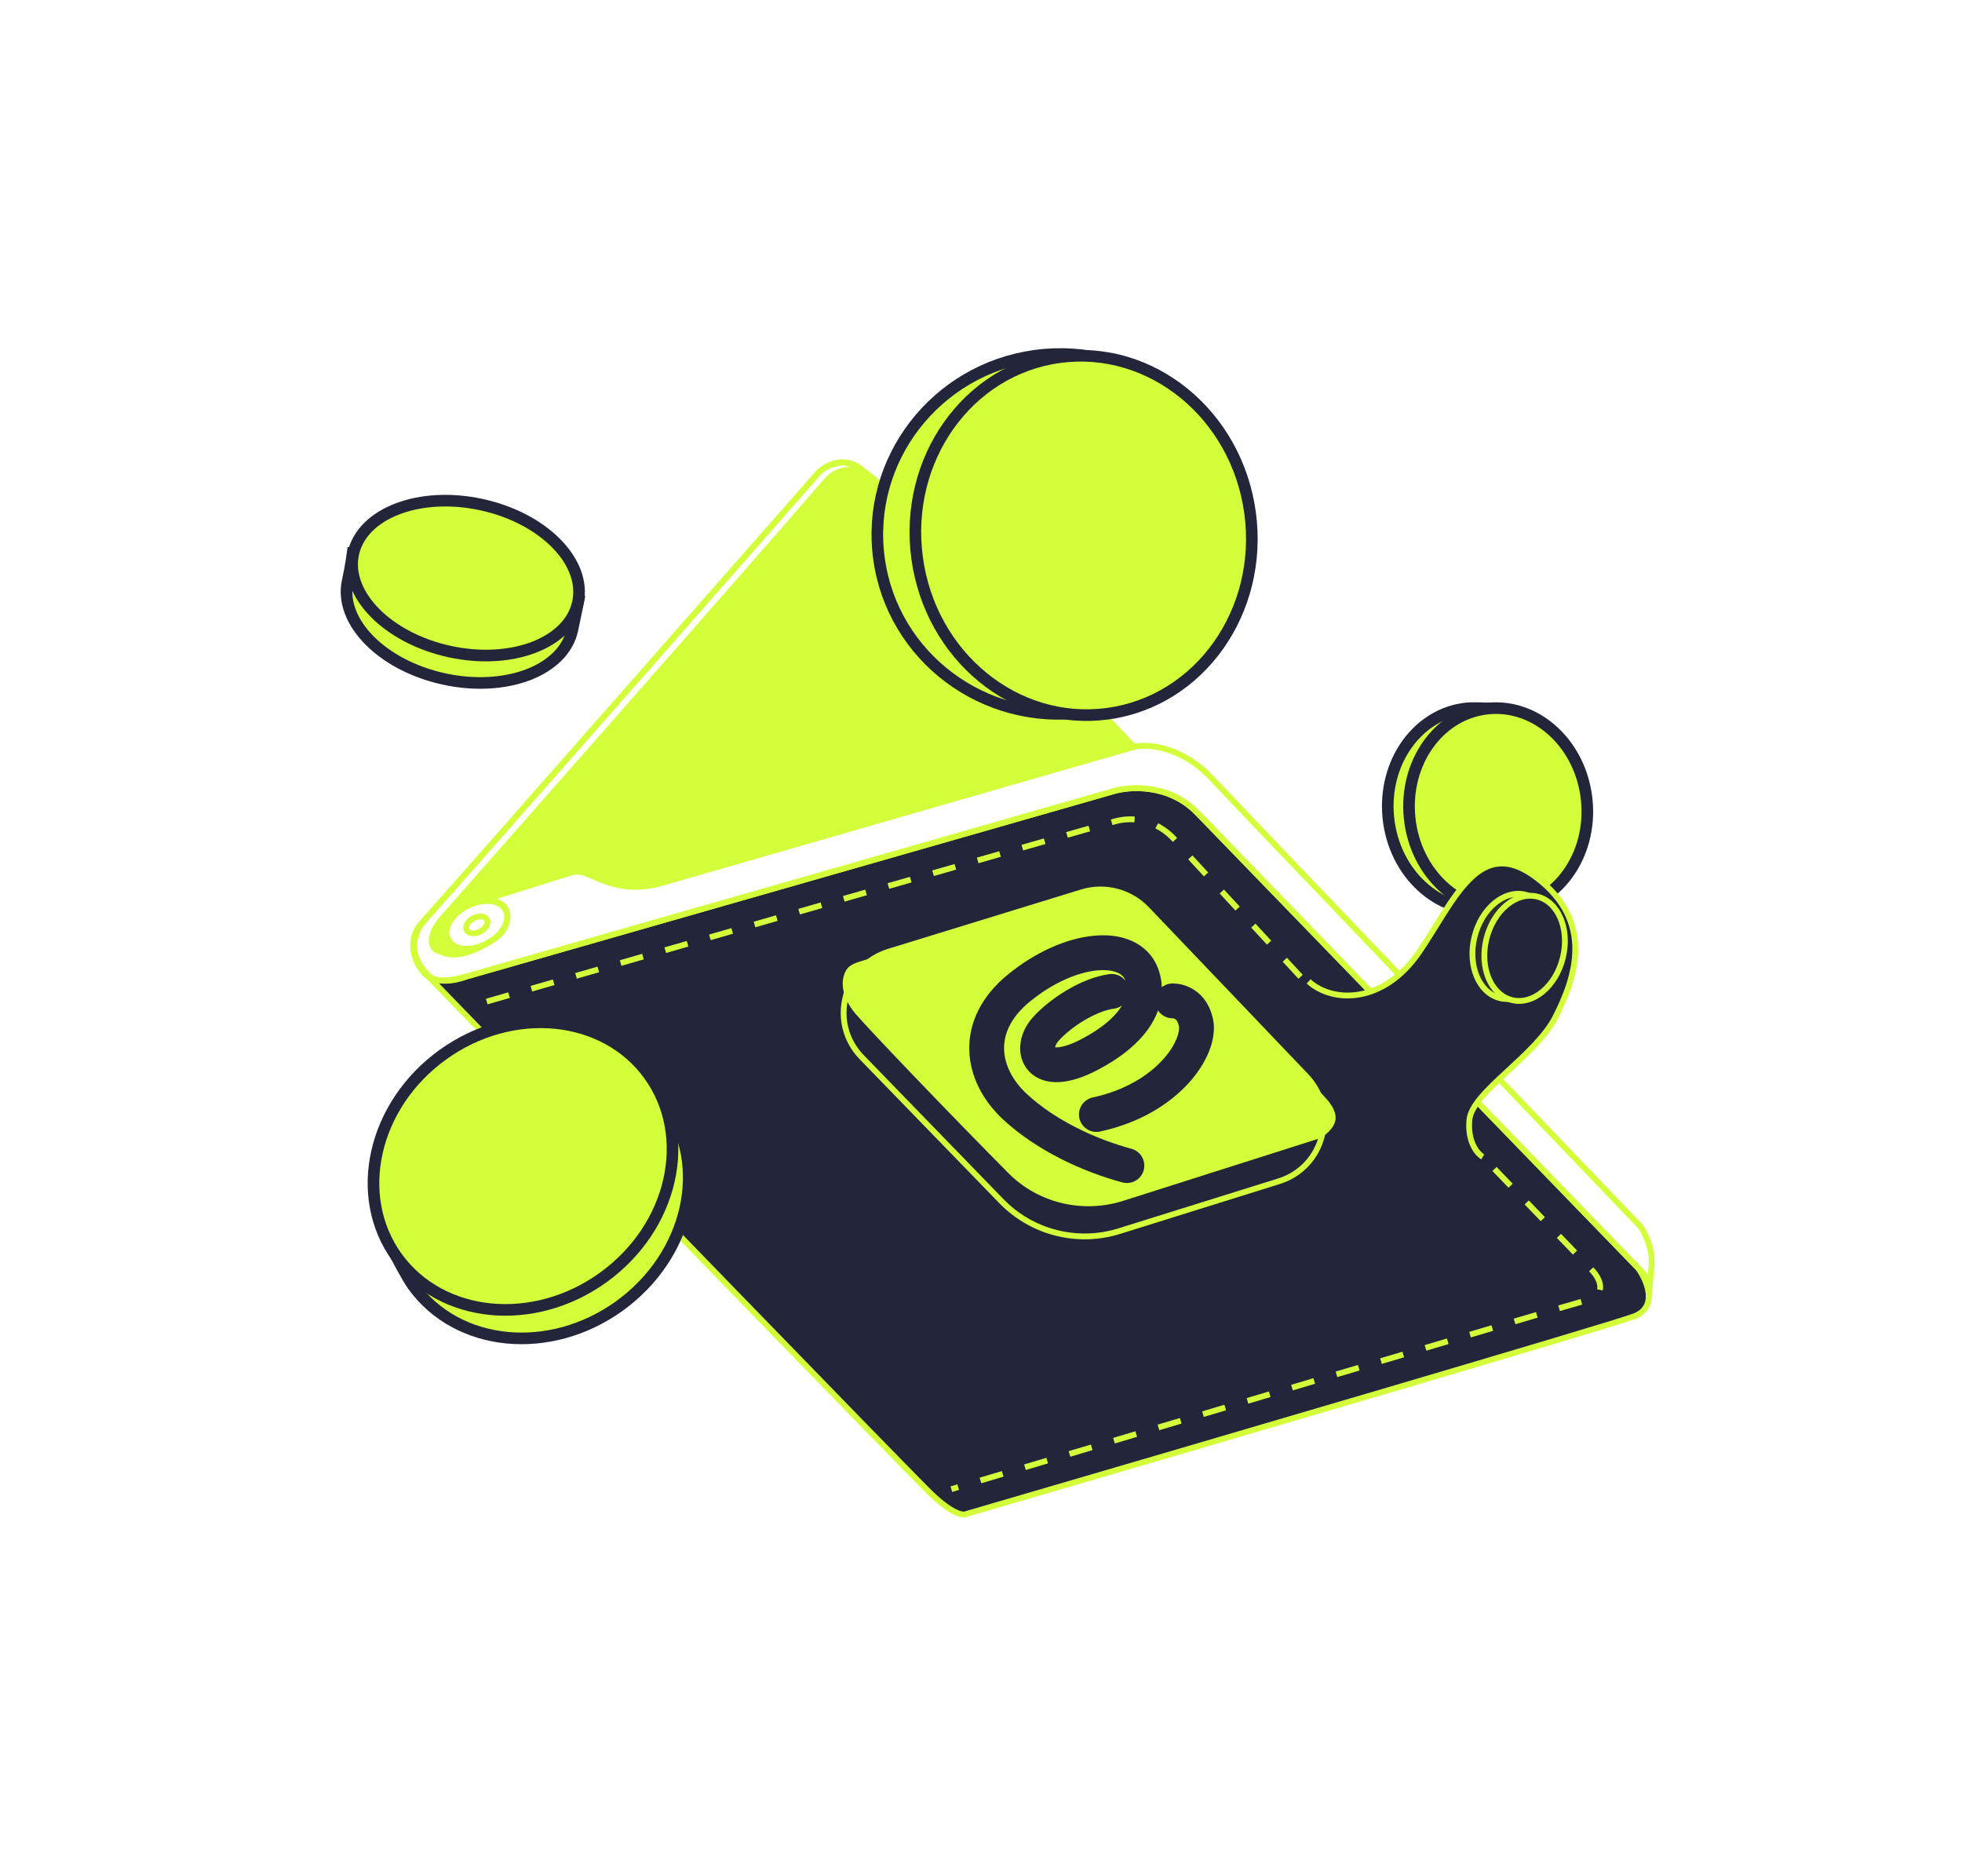
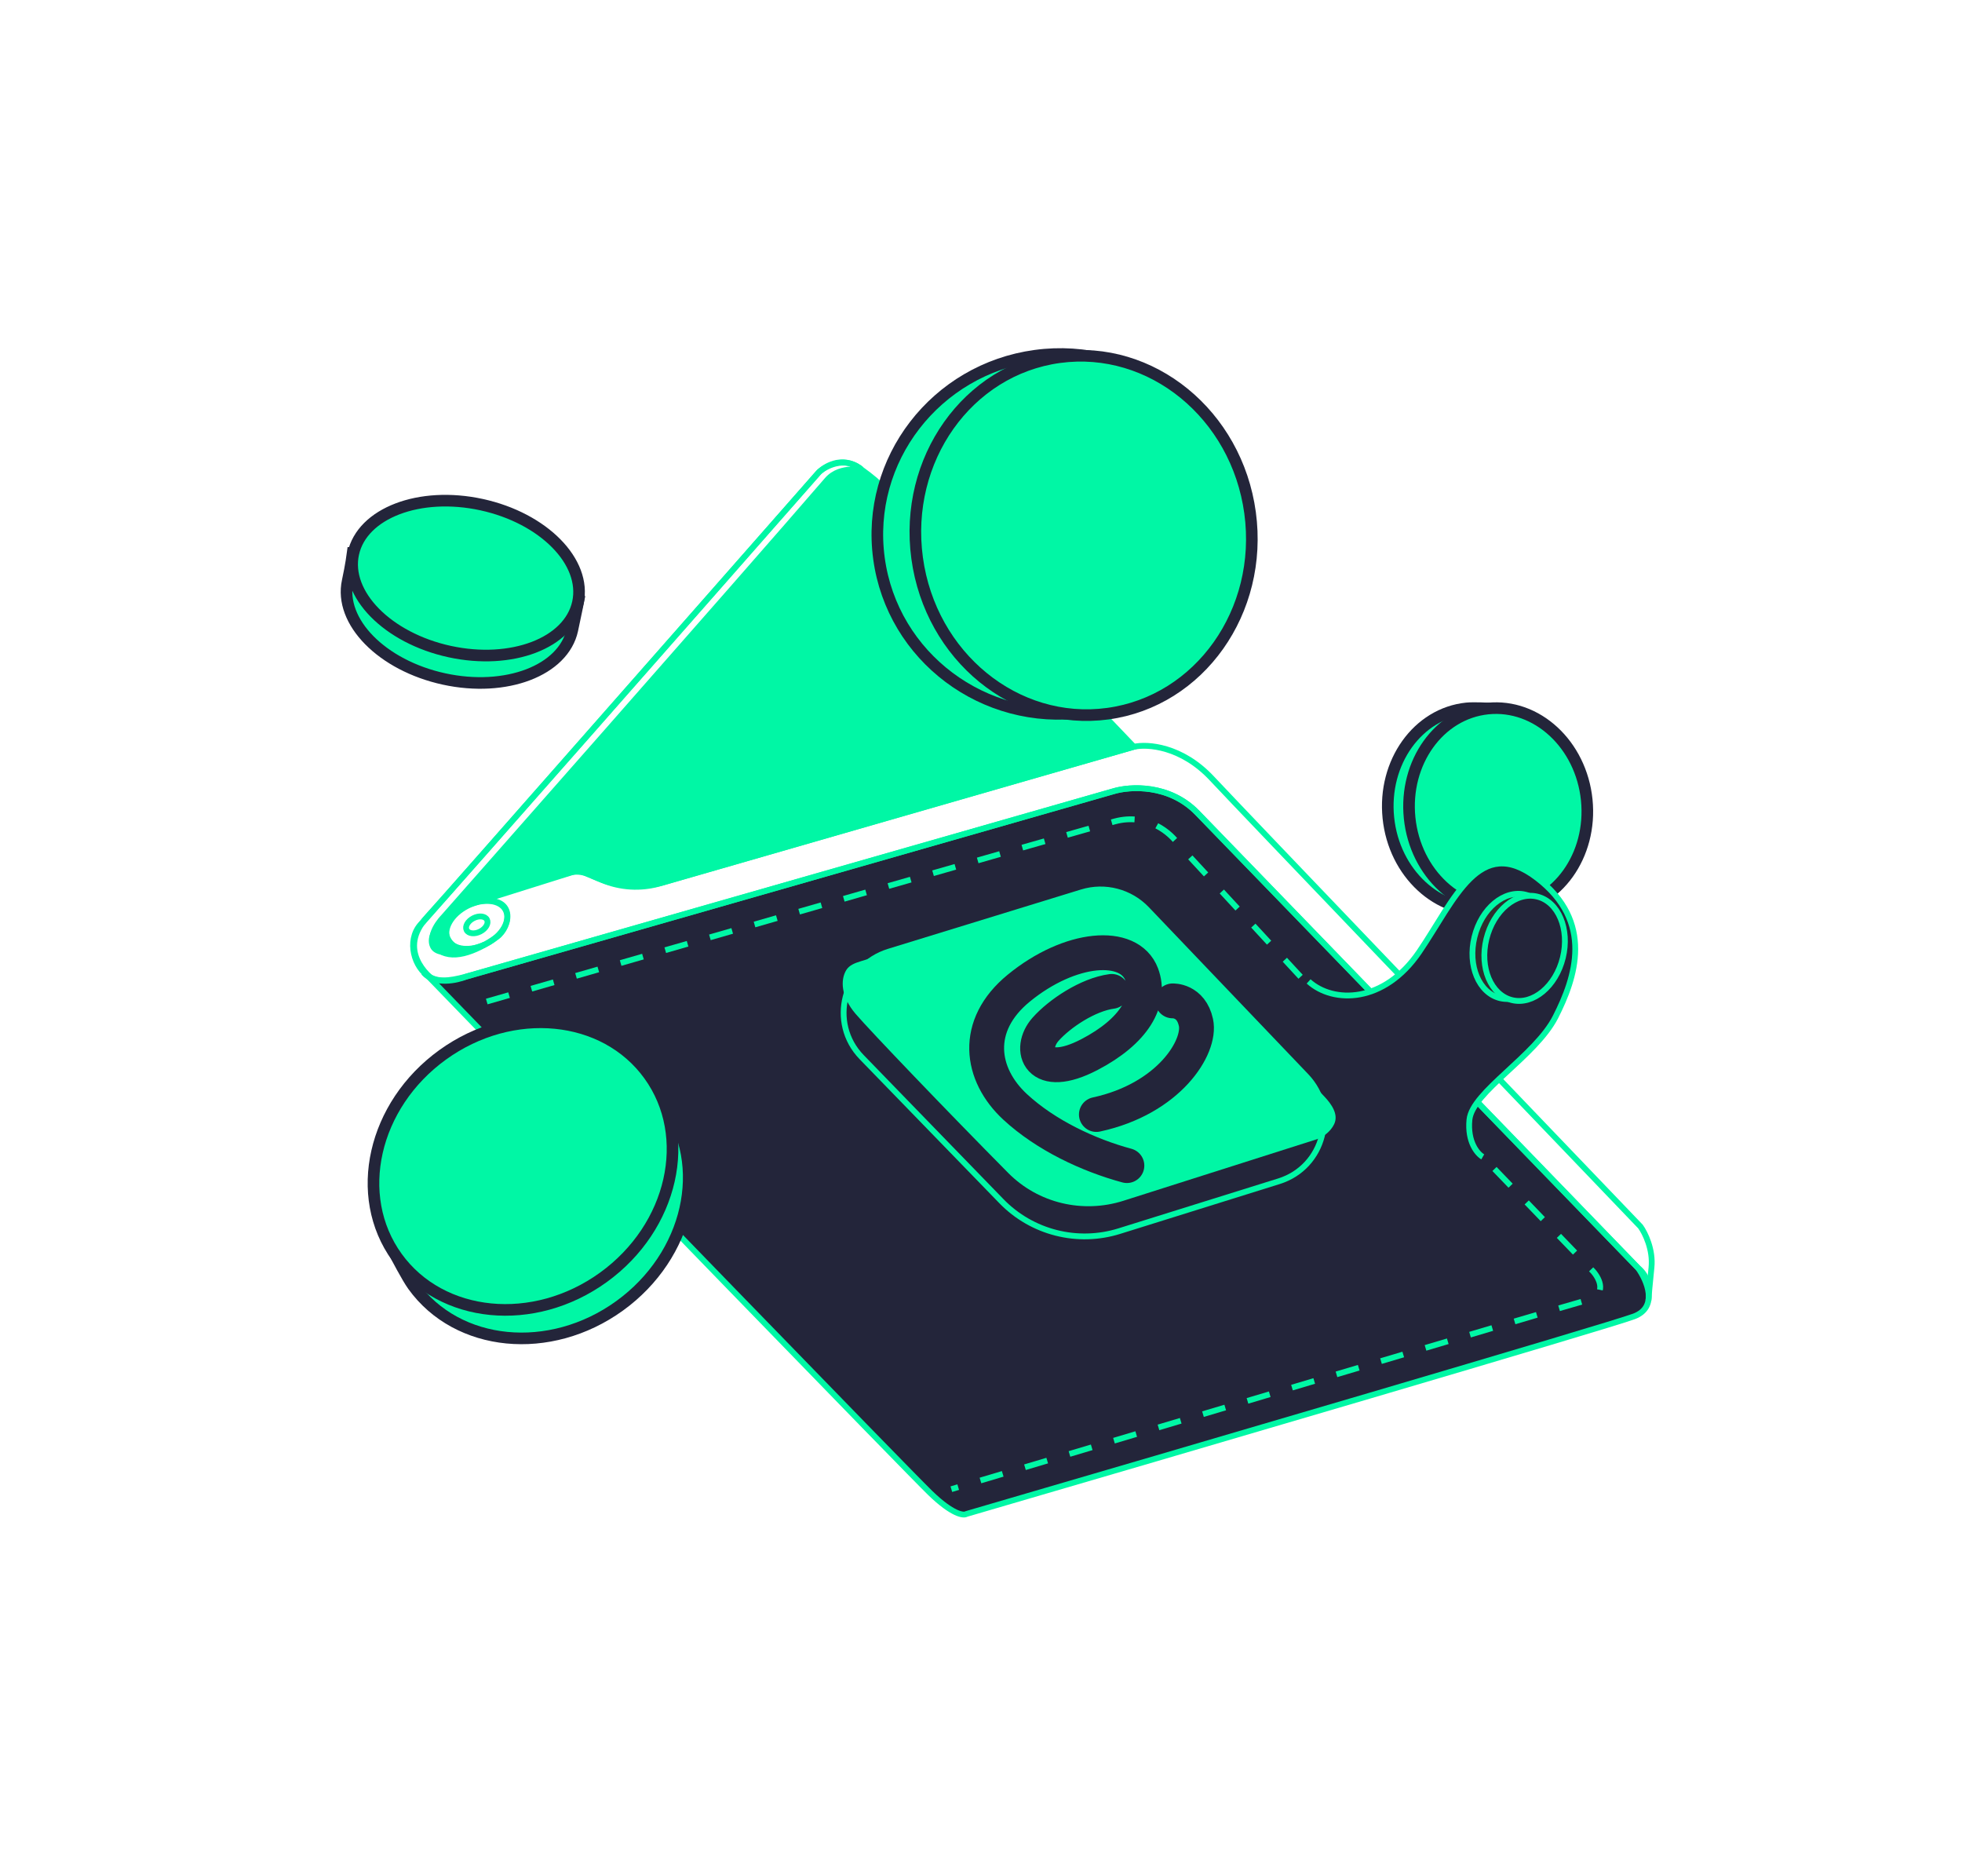
<svg xmlns="http://www.w3.org/2000/svg" width="338" height="323" viewBox="0 0 338 323" fill="none">
-   <path d="M81.792 163.309C82.514 163.096 83.134 162.867 83.553 162.669C83.553 162.669 82.803 163.06 81.792 163.309C79.235 164.064 75.39 164.634 74.595 163.025C73.745 161.306 75.535 159.269 76.297 158.481L143.04 82.772C144.051 81.82 146.693 80.275 149.181 81.711C151.668 83.147 180.988 113.588 195.337 128.628L113.679 152.158C110.381 153.108 106.857 152.899 103.695 151.565L100.706 150.304C100.051 150.027 99.319 149.993 98.641 150.205L80.564 155.877C80.564 155.877 75.407 158.427 77.174 161.75C78.228 163.734 80.296 163.677 81.792 163.309Z" fill="#D2FF3A" />
-   <path d="M83.553 162.669C81.652 163.568 75.615 165.088 74.595 163.025C73.745 161.306 75.535 159.269 76.297 158.481L143.04 82.772C144.051 81.82 146.693 80.275 149.181 81.711C151.668 83.147 180.988 113.588 195.337 128.628L113.679 152.158C110.381 153.108 106.857 152.899 103.695 151.565L100.706 150.304C100.051 150.027 99.319 149.993 98.641 150.205L80.564 155.877C80.564 155.877 75.407 158.427 77.174 161.75C78.94 165.074 83.553 162.669 83.553 162.669Z" stroke="#D2FF3A" />
+   <path d="M81.792 163.309C82.514 163.096 83.134 162.867 83.553 162.669C83.553 162.669 82.803 163.06 81.792 163.309C79.235 164.064 75.39 164.634 74.595 163.025C73.745 161.306 75.535 159.269 76.297 158.481L143.04 82.772C144.051 81.82 146.693 80.275 149.181 81.711C151.668 83.147 180.988 113.588 195.337 128.628L113.679 152.158C110.381 153.108 106.857 152.899 103.695 151.565L100.706 150.304C100.051 150.027 99.319 149.993 98.641 150.205L80.564 155.877C80.564 155.877 75.407 158.427 77.174 161.75C78.228 163.734 80.296 163.677 81.792 163.309Z" fill="#00F7A5" />
+   <path d="M83.553 162.669C81.652 163.568 75.615 165.088 74.595 163.025C73.745 161.306 75.535 159.269 76.297 158.481L143.04 82.772C144.051 81.82 146.693 80.275 149.181 81.711C151.668 83.147 180.988 113.588 195.337 128.628L113.679 152.158C110.381 153.108 106.857 152.899 103.695 151.565L100.706 150.304C100.051 150.027 99.319 149.993 98.641 150.205L80.564 155.877C80.564 155.877 75.407 158.427 77.174 161.75C78.94 165.074 83.553 162.669 83.553 162.669Z" stroke="#00F7A5" />
  <path d="M80.361 168.197C77.091 169.074 75.173 169.173 73.583 167.969C100.904 196.181 156.491 253.518 160.275 257.177C164.059 260.836 165.998 261.095 166.494 260.767C203.06 250.093 277.252 228.345 281.495 226.74C285.738 225.136 283.717 220.499 282.176 218.381C258.894 194.344 211.119 145.018 206.272 140.009C201.425 134.999 194.631 135.437 191.839 136.283L80.361 168.197Z" fill="#23253A" />
-   <path d="M73.583 167.969C71.019 166.028 70.05 161.323 72.882 158.812L141.167 81.23C142.359 80.229 145.394 78.695 147.998 80.568C150.603 82.44 151.582 83.404 151.745 83.652L194.992 128.429M73.583 167.969C75.173 169.173 77.091 169.074 80.361 168.197L191.839 136.283C194.631 135.437 201.425 134.999 206.272 140.009C211.119 145.018 258.894 194.344 282.176 218.381C283.717 220.499 285.738 225.136 281.495 226.74C277.252 228.345 203.06 250.093 166.494 260.767C165.998 261.095 164.059 260.836 160.275 257.177C156.491 253.518 100.904 196.181 73.583 167.969Z" stroke="#D2FF3A" />
-   <ellipse cx="182.527" cy="91.968" rx="31.389" ry="30.982" transform="rotate(-7.73985 182.527 91.9681)" fill="#D2FF3A" stroke="#23253A" stroke-width="2" />
-   <ellipse cx="186.676" cy="92.227" rx="28.943" ry="30.982" transform="rotate(-7.73985 186.676 92.2272)" fill="#D2FF3A" stroke="#23253A" stroke-width="2" />
-   <path d="M283.982 224.029C284.017 223.436 284.171 221.467 284.502 218.341C284.833 215.215 283.374 212.316 282.604 211.257C260.177 187.867 214.013 139.686 208.773 134.081C203.533 128.476 197.633 128.11 195.338 128.628C173.693 134.822 130.047 147.425 114.361 151.956C110.619 153.037 106.624 152.8 103.036 151.286L101.282 150.546C100.252 150.111 99.112 150.032 98.035 150.332C94.106 151.423 84.414 154.174 82.522 155.256C88.997 154.233 87.976 159.7 85.589 161.39C81.738 164.116 77.654 165.479 75.317 163.434C72.98 161.39 76.388 157.968 76.388 157.968C76.388 157.968 127.968 99.531 142.5 82.668C144.886 79.9 149.159 81.312 148.12 80.609C144.95 78.464 141.978 80.342 140.887 81.549C120.565 104.706 78.647 152.411 73.55 157.968C68.453 163.525 73.55 168.205 75.317 169.228" stroke="#D2FF3A" />
-   <path d="M72.98 167.524C74.888 169.705 78.696 168.881 80.361 168.197L191.84 136.282C194.631 135.437 201.425 134.999 206.272 140.008C211.119 145.018 258.894 194.344 282.176 218.38C282.759 218.808 283.926 220.073 283.926 221.709" stroke="#D2FF3A" />
-   <path d="M256.75 141.429C257.697 150.676 256.957 156.501 256.957 156.501C256.957 156.501 256.47 156.568 256.204 156.595C247.779 157.457 240.156 150.415 239.179 140.866C238.202 131.317 244.24 122.877 252.666 122.015C253.795 121.9 256.541 122.026 256.541 122.026C256.541 122.026 255.904 133.159 256.75 141.429Z" fill="#D2FF3A" stroke="#23253A" stroke-width="2" />
-   <path d="M93.94 201.032C105.557 192.64 113.905 189.137 113.905 189.137C113.905 189.137 114.369 189.736 114.611 190.071C122.257 200.655 118.73 216.261 106.734 224.926C94.737 233.592 78.814 232.035 71.168 221.45C70.144 220.032 68.196 216.268 68.196 216.268C68.196 216.268 83.551 208.537 93.94 201.032Z" fill="#D2FF3A" stroke="#23253A" stroke-width="2" />
-   <ellipse cx="258.096" cy="139.33" rx="15.335" ry="17.38" transform="rotate(-5.84191 258.096 139.33)" fill="#D2FF3A" stroke="#23253A" stroke-width="2" />
-   <ellipse cx="90.1" cy="200.853" rx="23.643" ry="26.795" transform="rotate(-125.842 90.1003 200.853)" fill="#D2FF3A" stroke="#23253A" stroke-width="2" />
-   <path d="M98.597 108.507C97.076 115.495 87.18 119.275 76.492 116.949C65.805 114.624 58.373 107.074 59.894 100.086C60.48 97.391 60.753 95.283 60.753 95.283C64.835 95.54 74.993 99.711 81.559 101.139C88.294 102.605 96.837 101.874 99.69 103.251C99.69 103.251 99.159 105.922 98.597 108.507Z" fill="#D2FF3A" stroke="#23253A" stroke-width="2" />
-   <ellipse cx="80.211" cy="99.575" rx="19.804" ry="12.949" transform="rotate(12.2751 80.211 99.5753)" fill="#D2FF3A" stroke="#23253A" stroke-width="2" />
-   <ellipse cx="3.65" cy="5.585" rx="3.65" ry="5.585" transform="matrix(-0.456076 -0.889941 -0.889941 0.456076 88.7751 160.005)" stroke="#D2FF3A" />
-   <ellipse cx="1.287" cy="1.97" rx="1.287" ry="1.97" transform="matrix(-0.456076 -0.889941 -0.889941 0.456076 84.4802 159.551)" stroke="#D2FF3A" />
+   <path d="M73.583 167.969C71.019 166.028 70.05 161.323 72.882 158.812L141.167 81.23C142.359 80.229 145.394 78.695 147.998 80.568C150.603 82.44 151.582 83.404 151.745 83.652L194.992 128.429M73.583 167.969C75.173 169.173 77.091 169.074 80.361 168.197L191.839 136.283C194.631 135.437 201.425 134.999 206.272 140.009C211.119 145.018 258.894 194.344 282.176 218.381C283.717 220.499 285.738 225.136 281.495 226.74C277.252 228.345 203.06 250.093 166.494 260.767C165.998 261.095 164.059 260.836 160.275 257.177C156.491 253.518 100.904 196.181 73.583 167.969Z" stroke="#00F7A5" />
+   <ellipse cx="182.527" cy="91.968" rx="31.389" ry="30.982" transform="rotate(-7.73985 182.527 91.9681)" fill="#00F7A5" stroke="#23253A" stroke-width="2" />
+   <ellipse cx="186.676" cy="92.227" rx="28.943" ry="30.982" transform="rotate(-7.73985 186.676 92.2272)" fill="#00F7A5" stroke="#23253A" stroke-width="2" />
+   <path d="M283.982 224.029C284.017 223.436 284.171 221.467 284.502 218.341C284.833 215.215 283.374 212.316 282.604 211.257C260.177 187.867 214.013 139.686 208.773 134.081C203.533 128.476 197.633 128.11 195.338 128.628C173.693 134.822 130.047 147.425 114.361 151.956C110.619 153.037 106.624 152.8 103.036 151.286L101.282 150.546C100.252 150.111 99.112 150.032 98.035 150.332C94.106 151.423 84.414 154.174 82.522 155.256C88.997 154.233 87.976 159.7 85.589 161.39C81.738 164.116 77.654 165.479 75.317 163.434C72.98 161.39 76.388 157.968 76.388 157.968C76.388 157.968 127.968 99.531 142.5 82.668C144.886 79.9 149.159 81.312 148.12 80.609C144.95 78.464 141.978 80.342 140.887 81.549C120.565 104.706 78.647 152.411 73.55 157.968C68.453 163.525 73.55 168.205 75.317 169.228" stroke="#00F7A5" />
+   <path d="M72.98 167.524C74.888 169.705 78.696 168.881 80.361 168.197L191.84 136.282C194.631 135.437 201.425 134.999 206.272 140.008C211.119 145.018 258.894 194.344 282.176 218.38C282.759 218.808 283.926 220.073 283.926 221.709" stroke="#00F7A5" />
+   <path d="M256.75 141.429C257.697 150.676 256.957 156.501 256.957 156.501C256.957 156.501 256.47 156.568 256.204 156.595C247.779 157.457 240.156 150.415 239.179 140.866C238.202 131.317 244.24 122.877 252.666 122.015C253.795 121.9 256.541 122.026 256.541 122.026C256.541 122.026 255.904 133.159 256.75 141.429Z" fill="#00F7A5" stroke="#23253A" stroke-width="2" />
+   <path d="M93.94 201.032C105.557 192.64 113.905 189.137 113.905 189.137C113.905 189.137 114.369 189.736 114.611 190.071C122.257 200.655 118.73 216.261 106.734 224.926C94.737 233.592 78.814 232.035 71.168 221.45C70.144 220.032 68.196 216.268 68.196 216.268C68.196 216.268 83.551 208.537 93.94 201.032Z" fill="#00F7A5" stroke="#23253A" stroke-width="2" />
+   <ellipse cx="258.096" cy="139.33" rx="15.335" ry="17.38" transform="rotate(-5.84191 258.096 139.33)" fill="#00F7A5" stroke="#23253A" stroke-width="2" />
+   <ellipse cx="90.1" cy="200.853" rx="23.643" ry="26.795" transform="rotate(-125.842 90.1003 200.853)" fill="#00F7A5" stroke="#23253A" stroke-width="2" />
+   <path d="M98.597 108.507C97.076 115.495 87.18 119.275 76.492 116.949C65.805 114.624 58.373 107.074 59.894 100.086C60.48 97.391 60.753 95.283 60.753 95.283C64.835 95.54 74.993 99.711 81.559 101.139C88.294 102.605 96.837 101.874 99.69 103.251C99.69 103.251 99.159 105.922 98.597 108.507Z" fill="#00F7A5" stroke="#23253A" stroke-width="2" />
+   <ellipse cx="80.211" cy="99.575" rx="19.804" ry="12.949" transform="rotate(12.2751 80.211 99.5753)" fill="#00F7A5" stroke="#23253A" stroke-width="2" />
+   <ellipse cx="3.65" cy="5.585" rx="3.65" ry="5.585" transform="matrix(-0.456076 -0.889941 -0.889941 0.456076 88.7751 160.005)" stroke="#00F7A5" />
+   <ellipse cx="1.287" cy="1.97" rx="1.287" ry="1.97" transform="matrix(-0.456076 -0.889941 -0.889941 0.456076 84.4802 159.551)" stroke="#00F7A5" />
  <path d="M225.441 169.041C229.679 172.87 238.438 172.86 244.515 163.931C250.591 155.001 254.848 143.639 264.76 151.205C274.672 158.77 271.413 168.405 267.969 175.169C264.524 181.933 253.611 188.069 253.144 192.867C252.91 195.279 253.513 196.974 254.222 198.033L255.441 199.261C255.099 199.063 254.642 198.659 254.222 198.033L225.441 169.041Z" fill="#23253A" />
-   <path d="M225.441 169.041C229.679 172.87 238.438 172.86 244.515 163.931C250.591 155.001 254.848 143.639 264.76 151.205C274.672 158.77 271.413 168.405 267.969 175.169C264.524 181.933 253.611 188.069 253.144 192.867C252.771 196.705 254.52 198.729 255.441 199.261" stroke="#D2FF3A" />
-   <path d="M257.461 201.347L274.454 218.989C275.57 220.248 276.93 222.998 273.442 223.933C269.955 224.867 198.955 246.033 163.891 256.5" stroke="#D2FF3A" stroke-dasharray="4 4" />
-   <path d="M224.059 168.244L203.081 145.537C201.77 143.552 197.732 139.961 192.064 141.48C186.396 142.998 117.2 162.902 83.31 172.664" stroke="#D2FF3A" stroke-dasharray="4 4" />
-   <path d="M186.368 153.689C190.349 152.465 194.68 153.595 197.556 156.607L225.015 185.362C230.648 191.262 228.126 201.026 220.339 203.458L192.827 212.052C185.623 214.302 177.766 212.306 172.511 206.889L148.445 182.088C142.722 176.19 145.252 166.328 153.108 163.913L186.368 153.689Z" fill="#23253A" stroke="#D2FF3A" />
-   <path d="M147.396 174.631C144.861 171.669 144.758 168.774 145.792 167.085C146.305 166.247 147.285 165.881 148.222 165.589L186.328 153.728C190.329 152.482 194.69 153.618 197.575 156.657L228.131 188.847C229.394 190.177 230.625 191.94 229.852 193.603C229.213 194.975 227.861 195.845 226.988 196.186L193.54 206.824C186.531 209.053 178.867 207.259 173.69 202.033C163.103 191.345 149.852 177.501 147.396 174.631Z" fill="#D2FF3A" />
+   <path d="M225.441 169.041C229.679 172.87 238.438 172.86 244.515 163.931C250.591 155.001 254.848 143.639 264.76 151.205C274.672 158.77 271.413 168.405 267.969 175.169C264.524 181.933 253.611 188.069 253.144 192.867C252.771 196.705 254.52 198.729 255.441 199.261" stroke="#00F7A5" />
+   <path d="M257.461 201.347L274.454 218.989C275.57 220.248 276.93 222.998 273.442 223.933C269.955 224.867 198.955 246.033 163.891 256.5" stroke="#00F7A5" stroke-dasharray="4 4" />
+   <path d="M224.059 168.244L203.081 145.537C201.77 143.552 197.732 139.961 192.064 141.48C186.396 142.998 117.2 162.902 83.31 172.664" stroke="#00F7A5" stroke-dasharray="4 4" />
+   <path d="M186.368 153.689C190.349 152.465 194.68 153.595 197.556 156.607L225.015 185.362C230.648 191.262 228.126 201.026 220.339 203.458L192.827 212.052C185.623 214.302 177.766 212.306 172.511 206.889L148.445 182.088C142.722 176.19 145.252 166.328 153.108 163.913L186.368 153.689Z" fill="#23253A" stroke="#00F7A5" />
+   <path d="M147.396 174.631C144.861 171.669 144.758 168.774 145.792 167.085C146.305 166.247 147.285 165.881 148.222 165.589L186.328 153.728C190.329 152.482 194.69 153.618 197.575 156.657L228.131 188.847C229.394 190.177 230.625 191.94 229.852 193.603C229.213 194.975 227.861 195.845 226.988 196.186L193.54 206.824C186.531 209.053 178.867 207.259 173.69 202.033C163.103 191.345 149.852 177.501 147.396 174.631Z" fill="#00F7A5" />
  <path d="M194.134 200.767C187.54 198.985 180.173 195.549 174.884 190.657C168.852 185.078 167.631 176.654 175.498 170.209C184.324 162.978 194.557 162.128 196.692 167.855C198.399 172.436 195.394 177.632 187.669 181.653C178.84 186.248 177.102 180.699 180.115 177.294C182.526 174.569 187.436 171.304 191.516 170.762M202.008 172.396C202.008 172.396 205.187 172.232 206.029 176.115C206.944 180.339 201.376 189.263 188.877 191.965" stroke="#23253A" stroke-width="6" stroke-linecap="round" stroke-linejoin="round" />
-   <ellipse cx="260.599" cy="163.011" rx="6.782" ry="9.176" transform="rotate(13.7256 260.599 163.011)" fill="#2E2E2E" stroke="#D2FF3A" />
-   <ellipse cx="262.653" cy="163.348" rx="6.782" ry="9.176" transform="rotate(13.7256 262.653 163.348)" fill="#23253A" stroke="#D2FF3A" />
+   <ellipse cx="260.599" cy="163.011" rx="6.782" ry="9.176" transform="rotate(13.7256 260.599 163.011)" fill="#2E2E2E" stroke="#00F7A5" />
+   <ellipse cx="262.653" cy="163.348" rx="6.782" ry="9.176" transform="rotate(13.7256 262.653 163.348)" fill="#23253A" stroke="#00F7A5" />
</svg>
